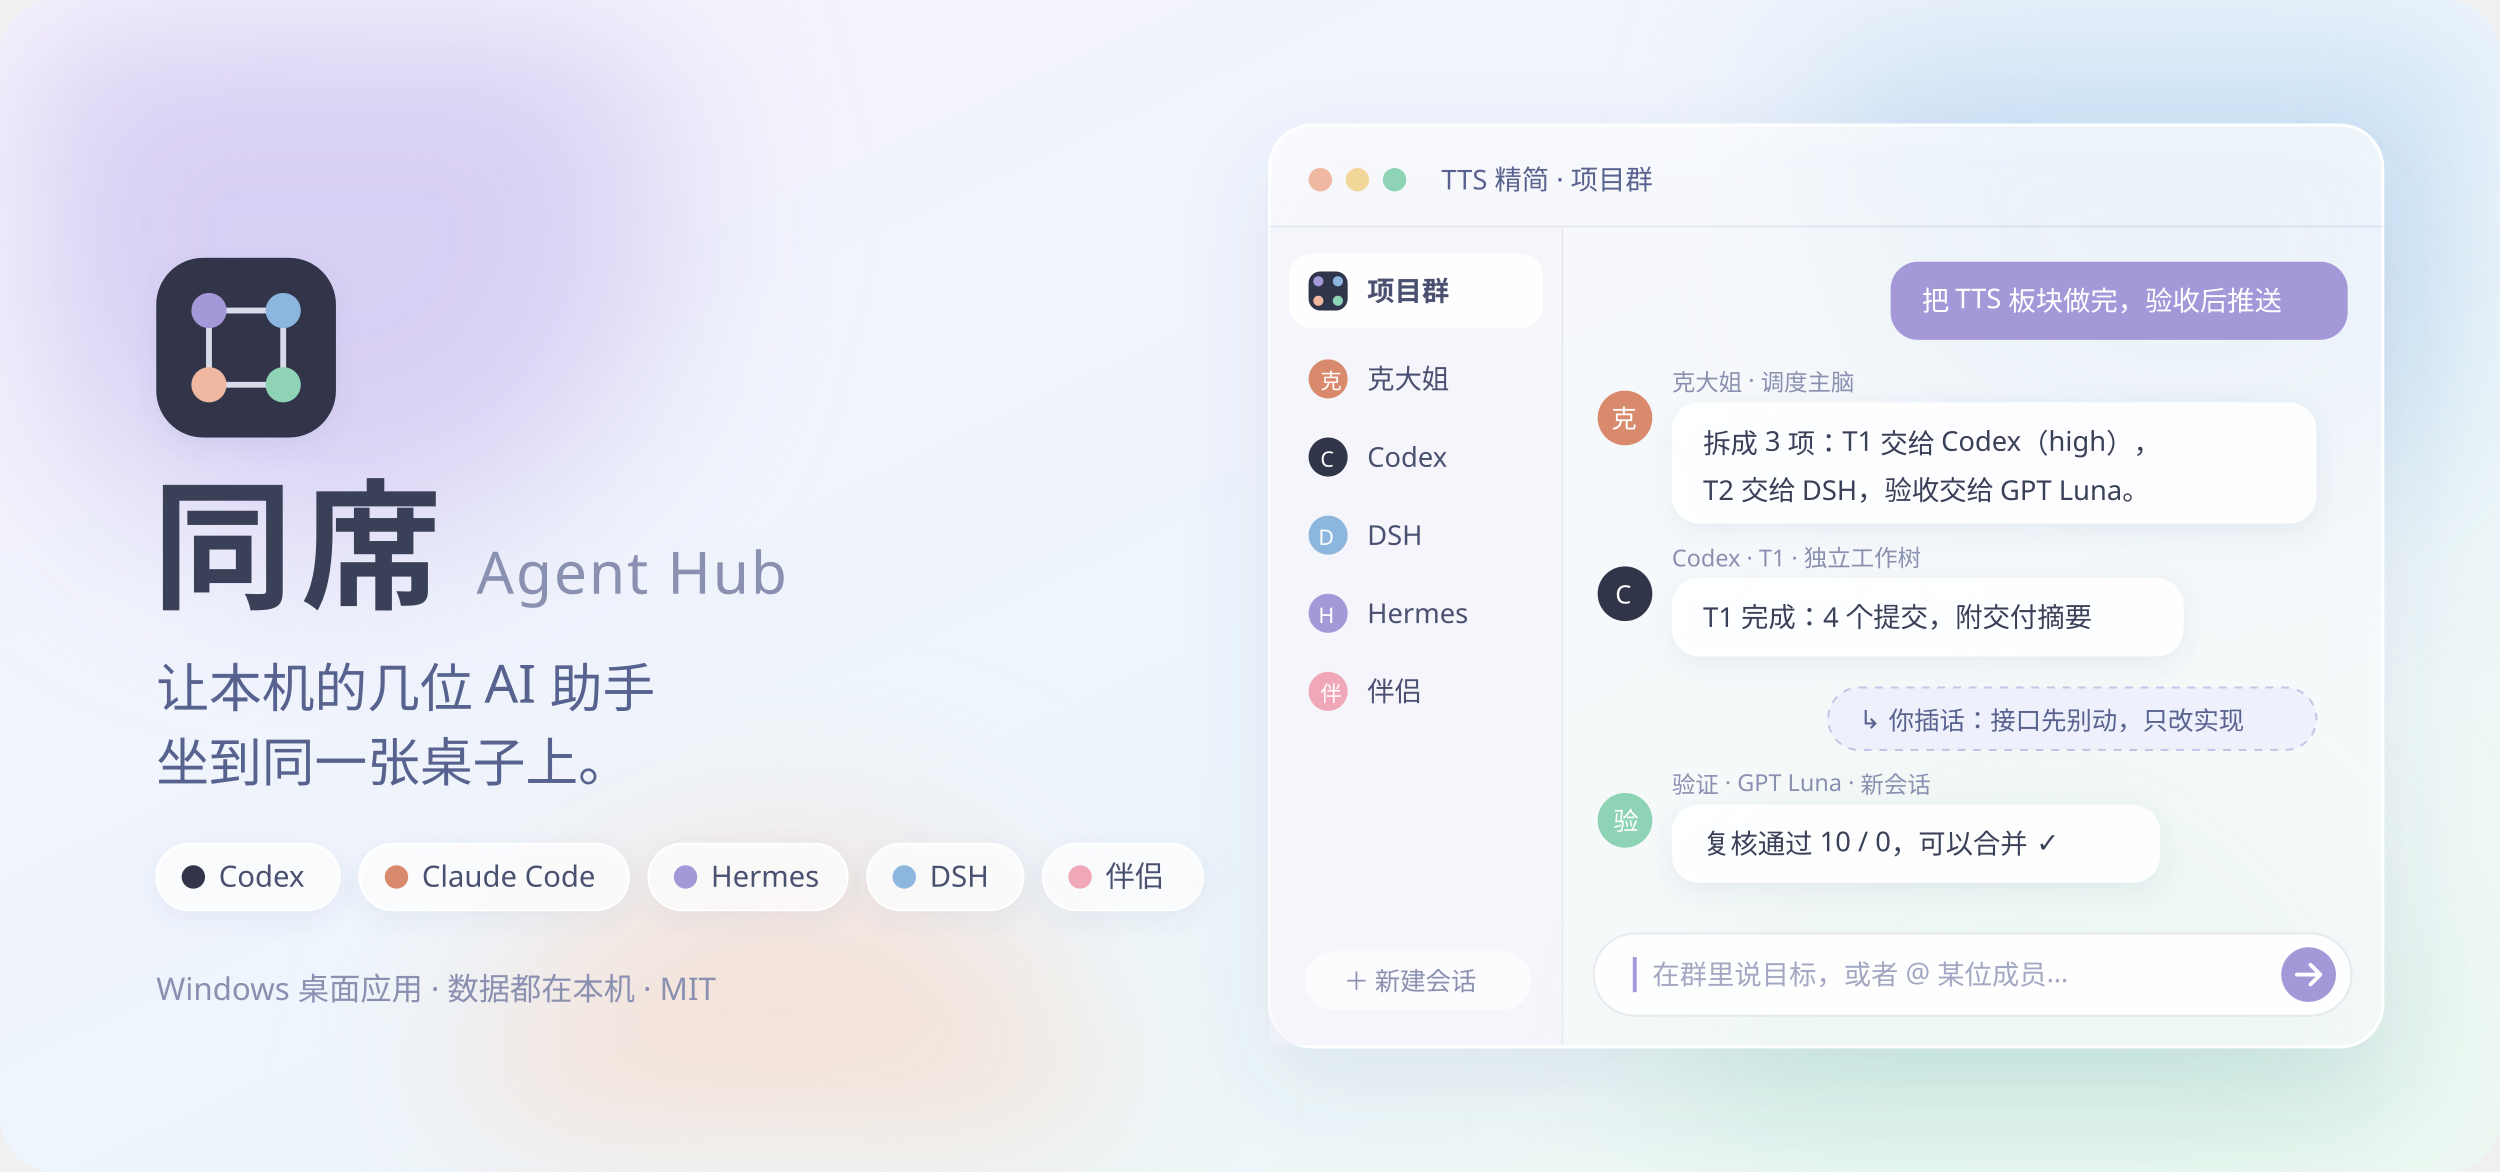
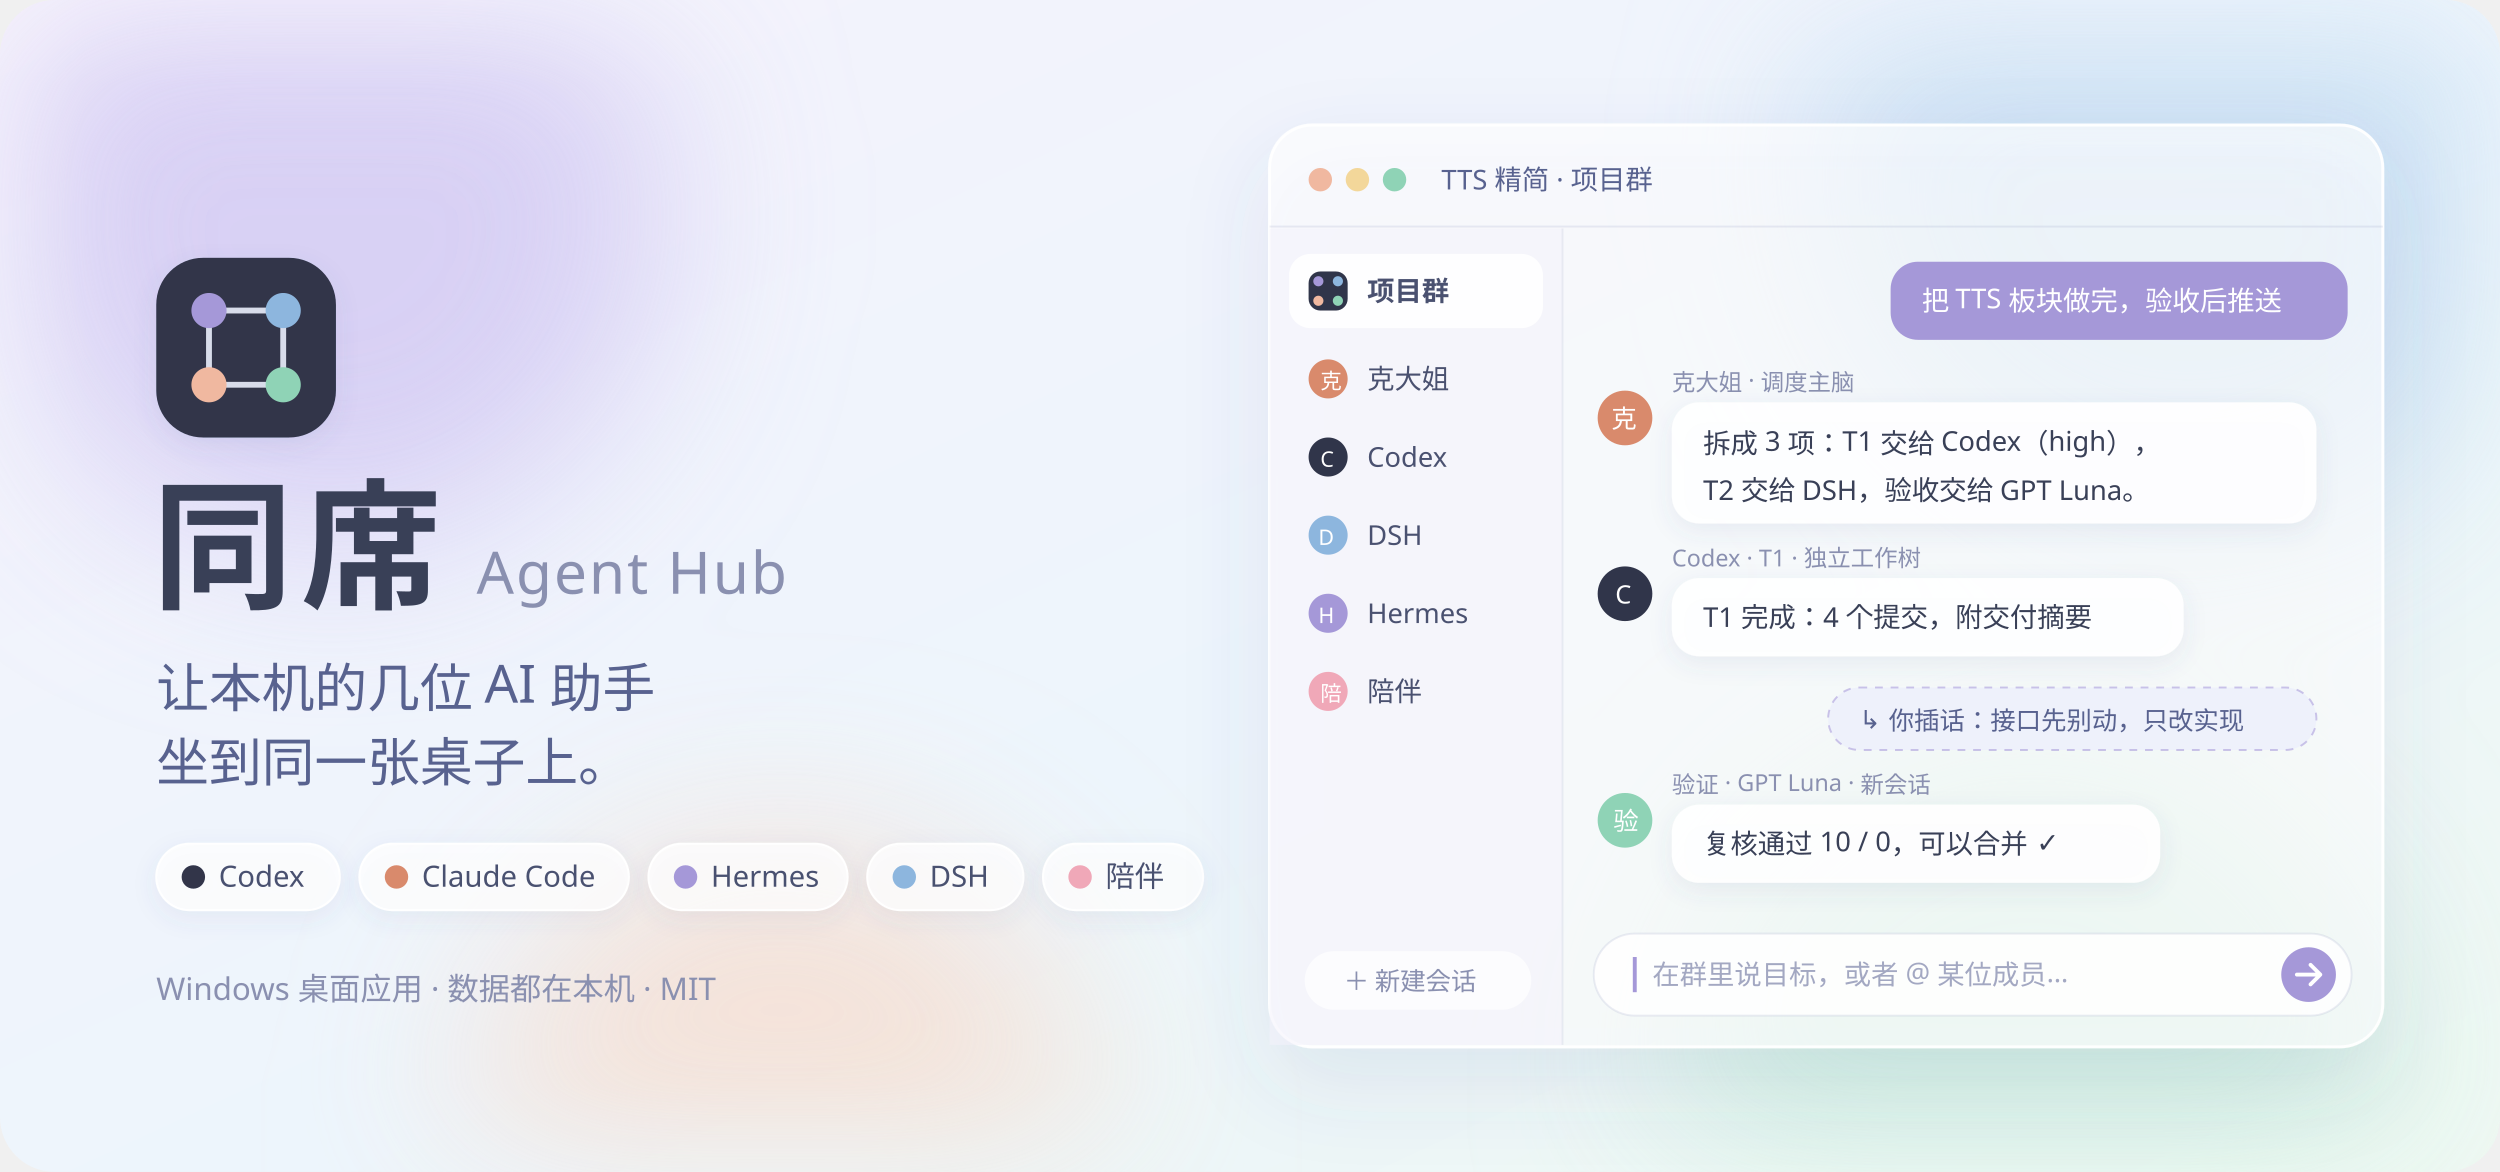
<svg xmlns="http://www.w3.org/2000/svg" viewBox="0 0 1280 600" width="1280" height="600" role="img" aria-label="同席 Agent Hub：让本机的几位 AI 助手坐到同一张桌子上">
  <defs>
    <linearGradient id="bg" x1="0" y1="0" x2="1" y2="1">
      <stop offset="0" stop-color="#f5f2fc" />
      <stop offset=".55" stop-color="#edf5fc" />
      <stop offset="1" stop-color="#eef8f2" />
    </linearGradient>
    <filter id="blur" x="-50%" y="-50%" width="200%" height="200%">
      <feGaussianBlur stdDeviation="46" />
    </filter>
    <filter id="shadow" x="-20%" y="-20%" width="140%" height="150%">
      <feDropShadow dx="0" dy="18" stdDeviation="22" flood-color="#565c96" flood-opacity=".16" />
    </filter>
    <filter id="soft" x="-20%" y="-40%" width="140%" height="200%">
      <feDropShadow dx="0" dy="4" stdDeviation="6" flood-color="#565c96" flood-opacity=".10" />
    </filter>
    <clipPath id="frame">
      <rect width="1280" height="600" rx="28" />
    </clipPath>
    <style>
      text { font-family: 'PingFang SC', 'Microsoft YaHei', 'Noto Sans SC', 'Segoe UI', sans-serif; }
      .mono { font-family: 'Cascadia Code', 'JetBrains Mono', Consolas, monospace; }
    </style>
  </defs>
  <g clip-path="url(#frame)">
    <rect width="1280" height="600" fill="url(#bg)" />
    <g filter="url(#blur)" opacity=".75">
      <circle cx="170" cy="110" r="170" fill="#cfc5f2">
        <animateTransform attributeName="transform" type="translate" values="0 0;26 18;0 0" dur="16s" repeatCount="indefinite" calcMode="spline" keySplines=".45 0 .55 1;.45 0 .55 1" />
      </circle>
      <circle cx="1120" cy="80" r="190" fill="#c3dcf2">
        <animateTransform attributeName="transform" type="translate" values="0 0;-30 22;0 0" dur="18s" repeatCount="indefinite" calcMode="spline" keySplines=".45 0 .55 1;.45 0 .55 1" />
      </circle>
      <circle cx="1040" cy="560" r="180" fill="#c8ecdc">
        <animateTransform attributeName="transform" type="translate" values="0 0;24 -20;0 0" dur="15s" repeatCount="indefinite" calcMode="spline" keySplines=".45 0 .55 1;.45 0 .55 1" />
      </circle>
      <circle cx="400" cy="590" r="160" fill="#f7dccd">
        <animateTransform attributeName="transform" type="translate" values="0 0;-20 -16;0 0" dur="17s" repeatCount="indefinite" calcMode="spline" keySplines=".45 0 .55 1;.45 0 .55 1" />
      </circle>
    </g>
    <g transform="translate(80 132)">
      <rect width="92" height="92" rx="24" fill="#30354a" filter="url(#soft)" />
      <rect x="27" y="27" width="38" height="38" rx="3" fill="none" stroke="#d8dcea" stroke-width="3" />
      <circle cx="27" cy="27" r="9" fill="#a598d8">
        <animate attributeName="r" values="9;10.5;9" dur="3.2s" repeatCount="indefinite" />
      </circle>
      <circle cx="65" cy="27" r="9" fill="#8db6de">
        <animate attributeName="r" values="9;10.5;9" dur="3.2s" begin=".8s" repeatCount="indefinite" />
      </circle>
      <circle cx="65" cy="65" r="9" fill="#8fd3b6">
        <animate attributeName="r" values="9;10.5;9" dur="3.2s" begin="1.6s" repeatCount="indefinite" />
      </circle>
      <circle cx="27" cy="65" r="9" fill="#f0b8a0">
        <animate attributeName="r" values="9;10.5;9" dur="3.2s" begin="2.4s" repeatCount="indefinite" />
      </circle>
    </g>
    <text x="78" y="306" font-size="72" font-weight="700" fill="#394057" letter-spacing="4">同席</text>
    <text x="244" y="304" font-size="30" font-weight="500" fill="#8a90b0" letter-spacing="1">Agent Hub</text>
    <text x="80" y="362" font-size="27" fill="#58628f">让本机的几位 AI 助手</text>
    <text x="80" y="400" font-size="27" fill="#58628f">坐到同一张桌子上。</text>
    <g font-size="15" fill="#4a5170">
      <g transform="translate(80 432)" filter="url(#soft)">
        <rect width="94" height="34" rx="17" fill="#fff" fill-opacity=".78" stroke="#fff" />
        <circle cx="19" cy="17" r="6" fill="#30354a" />
        <text x="32" y="22">Codex</text>
      </g>
      <g transform="translate(184 432)" filter="url(#soft)">
        <rect width="138" height="34" rx="17" fill="#fff" fill-opacity=".78" stroke="#fff" />
        <circle cx="19" cy="17" r="6" fill="#d98a6c" />
        <text x="32" y="22">Claude Code</text>
      </g>
      <g transform="translate(332 432)" filter="url(#soft)">
        <rect width="102" height="34" rx="17" fill="#fff" fill-opacity=".78" stroke="#fff" />
        <circle cx="19" cy="17" r="6" fill="#a598d8" />
        <text x="32" y="22">Hermes</text>
      </g>
      <g transform="translate(444 432)" filter="url(#soft)">
        <rect width="80" height="34" rx="17" fill="#fff" fill-opacity=".78" stroke="#fff" />
        <circle cx="19" cy="17" r="6" fill="#8db6de" />
        <text x="32" y="22">DSH</text>
      </g>
      <g transform="translate(534 432)" filter="url(#soft)">
        <rect width="82" height="34" rx="17" fill="#fff" fill-opacity=".78" stroke="#fff" />
        <circle cx="19" cy="17" r="6" fill="#f0a8b8" />
-         <text x="32" y="22">伴侣</text>
+         <text x="32" y="22">陪伴</text>
      </g>
    </g>
    <text x="80" y="512" font-size="16" fill="#8a90b0">Windows 桌面应用 · 数据都在本机 · MIT</text>
    <g filter="url(#shadow)">
      <rect x="650" y="64" width="570" height="472" rx="22" fill="#fff" fill-opacity=".64" stroke="#fff" stroke-opacity=".95" stroke-width="1.5" />
    </g>
    <circle cx="676" cy="92" r="6" fill="#f0b8a0" />
    <circle cx="695" cy="92" r="6" fill="#f3d79a" />
    <circle cx="714" cy="92" r="6" fill="#8fd3b6" />
    <text x="738" y="97" font-size="14" fill="#58628f">TTS 精简 · 项目群</text>
    <line x1="650" y1="116" x2="1220" y2="116" stroke="#767eac" stroke-opacity=".14" />
    <rect x="650" y="117" width="150" height="418" fill="#f3f1fb" fill-opacity=".55" />
    <line x1="800" y1="117" x2="800" y2="535" stroke="#767eac" stroke-opacity=".12" />
    <g font-size="14" fill="#4a5170">
      <rect x="660" y="130" width="130" height="38" rx="11" fill="#fff" fill-opacity=".9" />
      <rect x="670" y="139" width="20" height="20" rx="6" fill="#30354a" />
      <circle cx="675" cy="144" r="2.6" fill="#a598d8" />
      <circle cx="685" cy="144" r="2.6" fill="#8db6de" />
      <circle cx="675" cy="154" r="2.6" fill="#f0b8a0" />
      <circle cx="685" cy="154" r="2.6" fill="#8fd3b6" />
      <text x="700" y="154" font-weight="600">项目群</text>
      <circle cx="680" cy="194" r="10" fill="#d98a6c" />
      <text x="676" y="199" font-size="11" fill="#fff">克</text>
      <text x="700" y="199">克大姐</text>
      <circle cx="680" cy="234" r="10" fill="#30354a" />
      <text x="676" y="239" font-size="11" fill="#fff">C</text>
      <text x="700" y="239">Codex</text>
      <circle cx="680" cy="274" r="10" fill="#8db6de" />
      <text x="675" y="279" font-size="11" fill="#fff">D</text>
      <text x="700" y="279">DSH</text>
      <circle cx="680" cy="314" r="10" fill="#a598d8" />
      <text x="675" y="319" font-size="11" fill="#fff">H</text>
      <text x="700" y="319">Hermes</text>
      <circle cx="680" cy="354" r="10" fill="#f0a8b8" />
-       <text x="676" y="359" font-size="11" fill="#fff">伴</text>
-       <text x="700" y="359">伴侣</text>
+       <text x="676" y="359" font-size="11" fill="#fff">陪</text>
+       <text x="700" y="359">陪伴</text>
      <rect x="668" y="487" width="116" height="30" rx="15" fill="#fff" fill-opacity=".7" />
      <text x="688" y="507" font-size="13" fill="#8a90b0">＋ 新建会话</text>
    </g>
    <g font-size="14" fill="#394057">
      <g>
        <animate attributeName="opacity" values="0;0;1;1;0;0" keyTimes="0;.04;.09;.88;.94;1" dur="13s" repeatCount="indefinite" />
        <animateTransform attributeName="transform" type="translate" values="0 10;0 10;0 0;0 0;0 0;0 10" keyTimes="0;.04;.09;.88;.94;1" dur="13s" repeatCount="indefinite" calcMode="spline" keySplines="0 0 1 1;.2 .8 .2 1;0 0 1 1;0 0 1 1;0 0 1 1" />
        <rect x="968" y="134" width="234" height="40" rx="14" fill="#a598d8" />
        <text x="984" y="159" fill="#fff">把 TTS 板块做完，验收后推送</text>
      </g>
      <g>
        <animate attributeName="opacity" values="0;0;1;1;0;0" keyTimes="0;.15;.20;.88;.94;1" dur="13s" repeatCount="indefinite" />
        <animateTransform attributeName="transform" type="translate" values="0 10;0 10;0 0;0 0;0 0;0 10" keyTimes="0;.15;.20;.88;.94;1" dur="13s" repeatCount="indefinite" calcMode="spline" keySplines="0 0 1 1;.2 .8 .2 1;0 0 1 1;0 0 1 1;0 0 1 1" />
        <circle cx="832" cy="214" r="14" fill="#d98a6c" />
        <text x="825" y="219" font-size="13" fill="#fff">克</text>
        <text x="856" y="200" font-size="12" fill="#8a90b0">克大姐 · 调度主脑</text>
        <rect x="856" y="206" width="330" height="62" rx="14" fill="#fff" fill-opacity=".92" filter="url(#soft)" />
        <text x="872" y="232">拆成 3 项：T1 交给 Codex（high），</text>
        <text x="872" y="256">T2 交给 DSH，验收交给 GPT Luna。</text>
      </g>
      <g>
        <animate attributeName="opacity" values="0;0;1;1;0;0" keyTimes="0;.30;.35;.88;.94;1" dur="13s" repeatCount="indefinite" />
        <animateTransform attributeName="transform" type="translate" values="0 10;0 10;0 0;0 0;0 0;0 10" keyTimes="0;.30;.35;.88;.94;1" dur="13s" repeatCount="indefinite" calcMode="spline" keySplines="0 0 1 1;.2 .8 .2 1;0 0 1 1;0 0 1 1;0 0 1 1" />
        <circle cx="832" cy="304" r="14" fill="#30354a" />
        <text x="827" y="309" font-size="13" fill="#fff">C</text>
        <text x="856" y="290" font-size="12" fill="#8a90b0">Codex · T1 · 独立工作树</text>
        <rect x="856" y="296" width="262" height="40" rx="14" fill="#fff" fill-opacity=".92" filter="url(#soft)" />
        <text x="872" y="321">T1 完成：4 个提交，附交付摘要</text>
      </g>
      <g>
        <animate attributeName="opacity" values="0;0;1;1;0;0" keyTimes="0;.46;.51;.88;.94;1" dur="13s" repeatCount="indefinite" />
        <animateTransform attributeName="transform" type="translate" values="0 10;0 10;0 0;0 0;0 0;0 10" keyTimes="0;.46;.51;.88;.94;1" dur="13s" repeatCount="indefinite" calcMode="spline" keySplines="0 0 1 1;.2 .8 .2 1;0 0 1 1;0 0 1 1;0 0 1 1" />
        <rect x="936" y="352" width="250" height="32" rx="16" fill="#eef1fb" stroke="#a598d8" stroke-opacity=".55" stroke-dasharray="4 4" />
        <text x="952" y="373" font-size="13" fill="#58628f">↳ 你插话：接口先别动，只改实现</text>
      </g>
      <g>
        <animate attributeName="opacity" values="0;0;1;1;0;0" keyTimes="0;.60;.65;.88;.94;1" dur="13s" repeatCount="indefinite" />
        <animateTransform attributeName="transform" type="translate" values="0 10;0 10;0 0;0 0;0 0;0 10" keyTimes="0;.60;.65;.88;.94;1" dur="13s" repeatCount="indefinite" calcMode="spline" keySplines="0 0 1 1;.2 .8 .2 1;0 0 1 1;0 0 1 1;0 0 1 1" />
        <circle cx="832" cy="420" r="14" fill="#8fd3b6" />
        <text x="826" y="425" font-size="13" fill="#fff">验</text>
        <text x="856" y="406" font-size="12" fill="#8a90b0">验证 · GPT Luna · 新会话</text>
        <rect x="856" y="412" width="250" height="40" rx="14" fill="#fff" fill-opacity=".92" filter="url(#soft)" />
        <text x="872" y="437">复核通过 10 / 0，可以合并 ✓</text>
      </g>
    </g>
    <rect x="816" y="478" width="388" height="42" rx="21" fill="#fff" fill-opacity=".86" stroke="#767eac" stroke-opacity=".14" />
    <text x="846" y="504" font-size="14" fill="#a3a8c2">在群里说目标，或者 @ 某位成员…</text>
    <rect x="836" y="490" width="2" height="18" fill="#a598d8">
      <animate attributeName="opacity" values="1;1;0;0" keyTimes="0;.5;.5;1" dur="1.1s" repeatCount="indefinite" />
    </rect>
    <circle cx="1182" cy="499" r="14" fill="#a598d8" />
    <path d="M1176 499h11m-4-5 5 5-5 5" stroke="#fff" stroke-width="2" fill="none" stroke-linecap="round" stroke-linejoin="round" />
  </g>
</svg>
